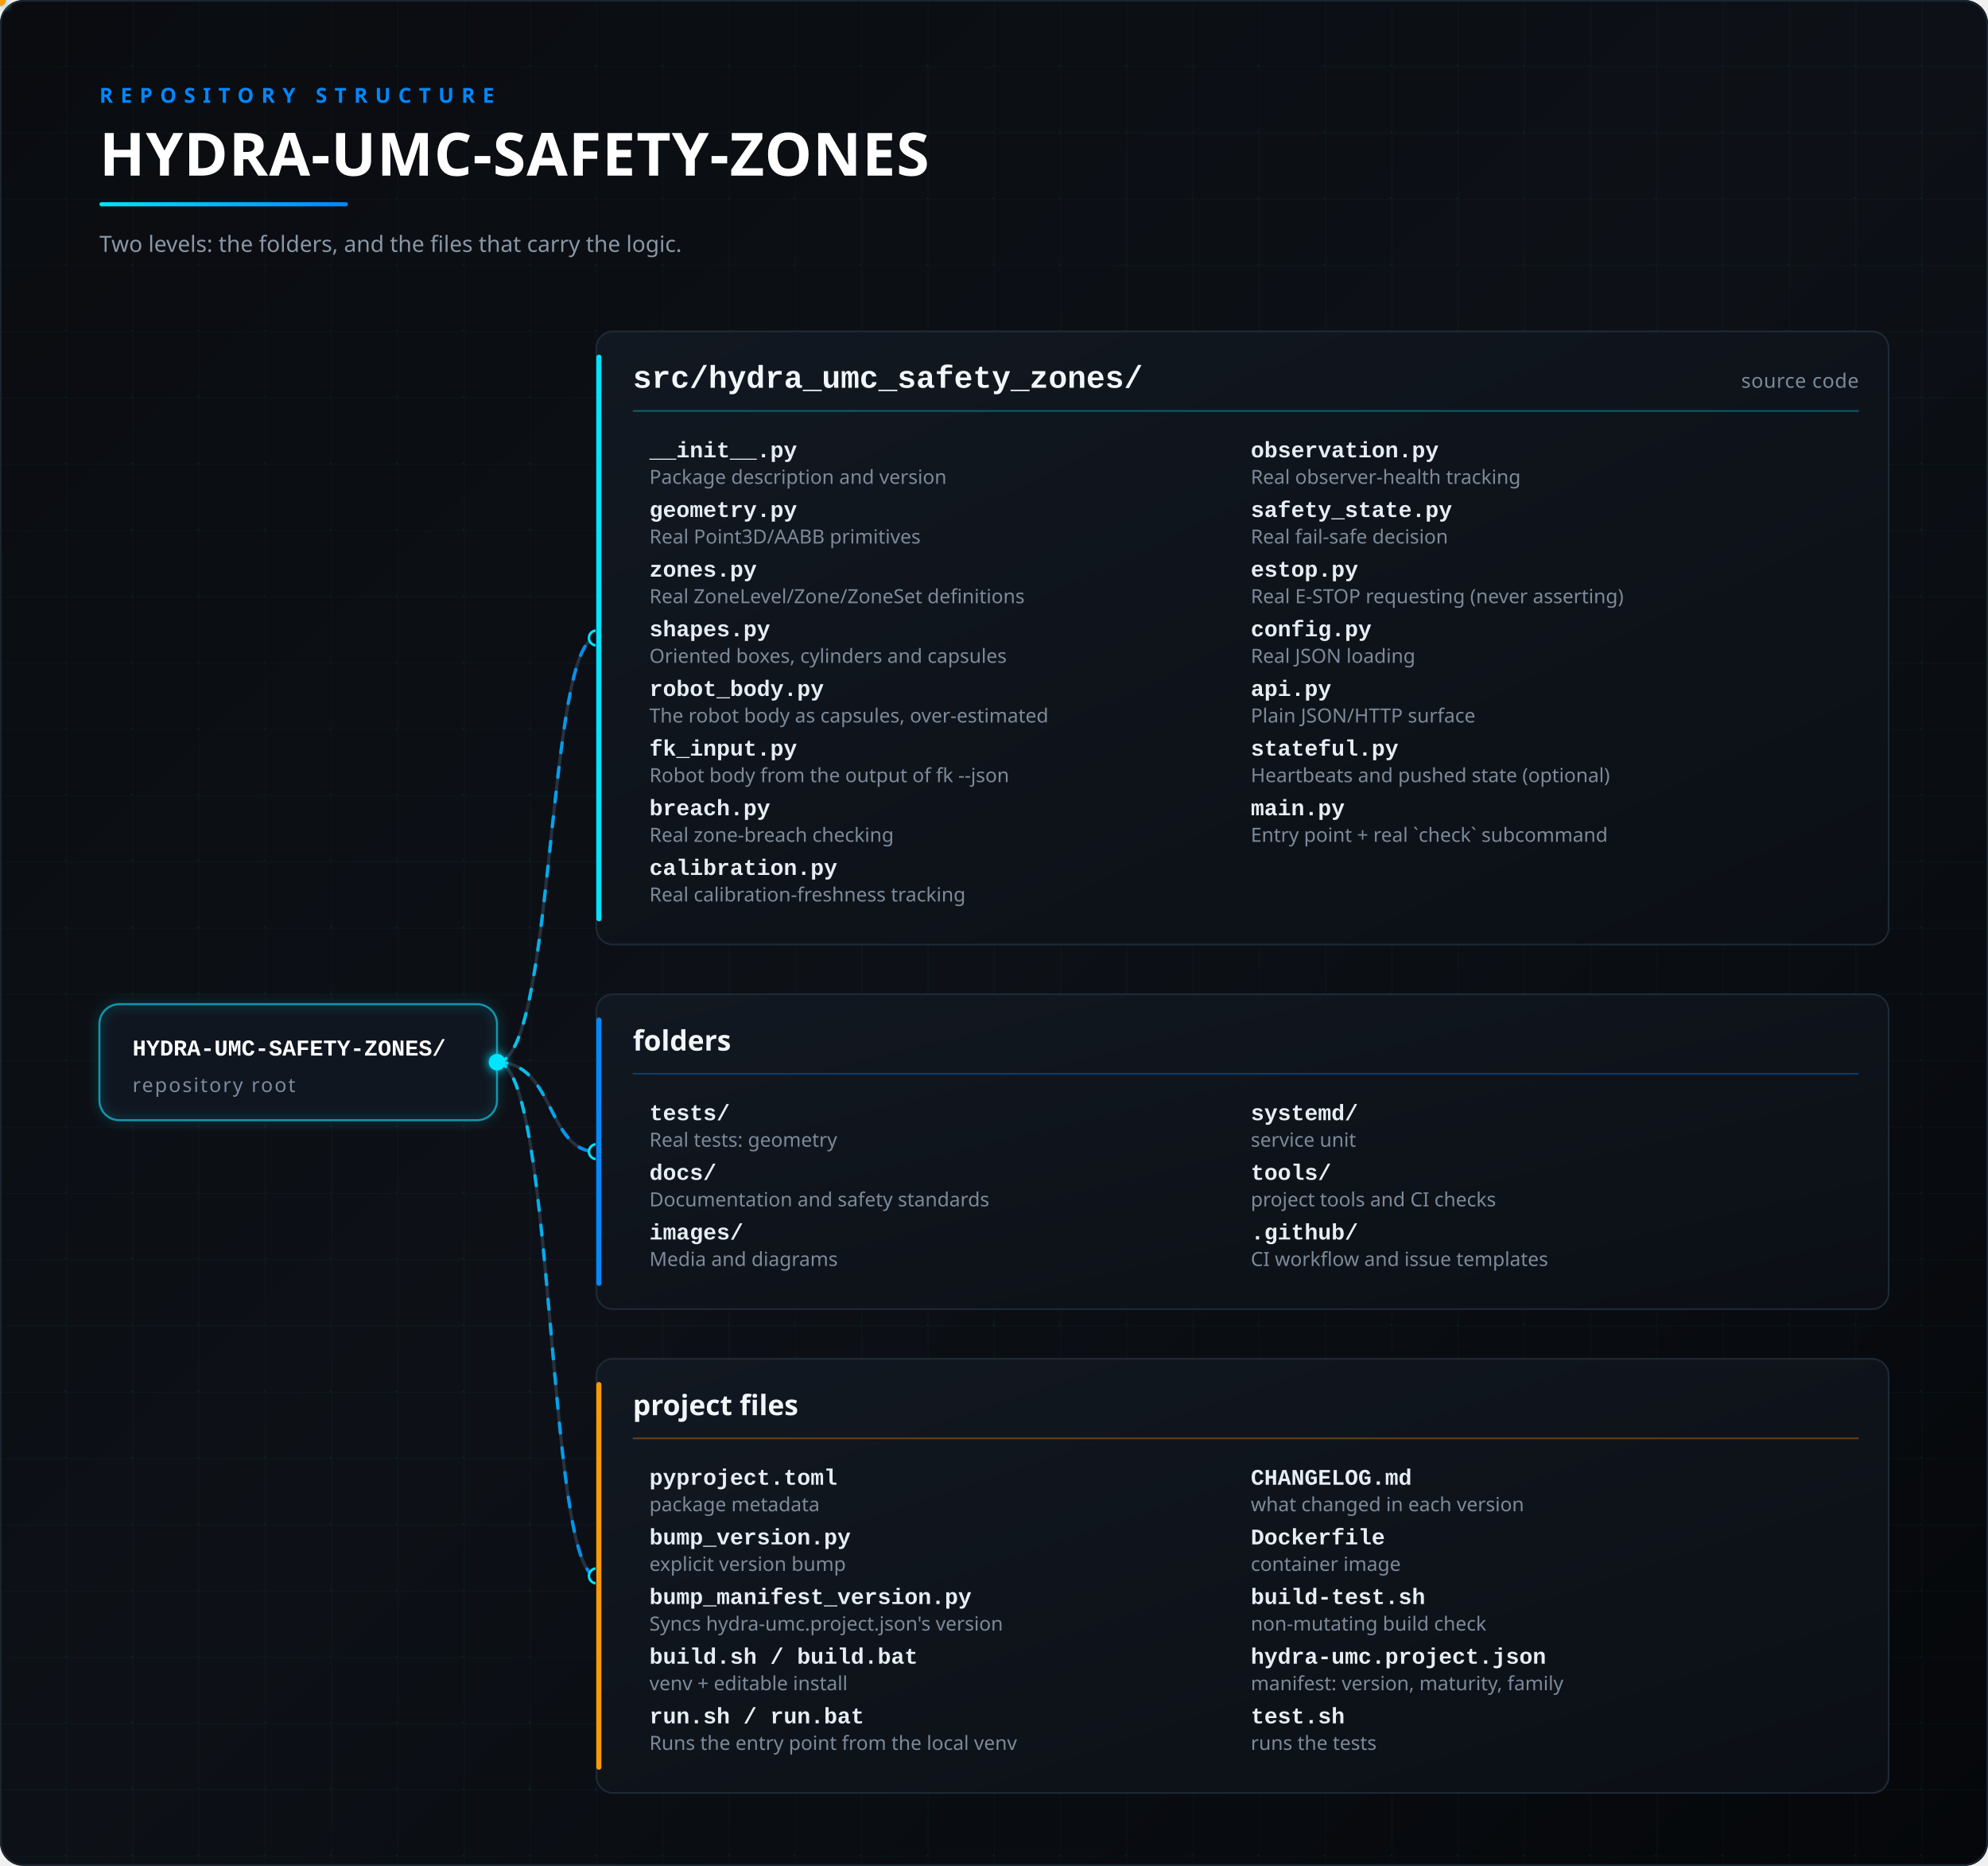
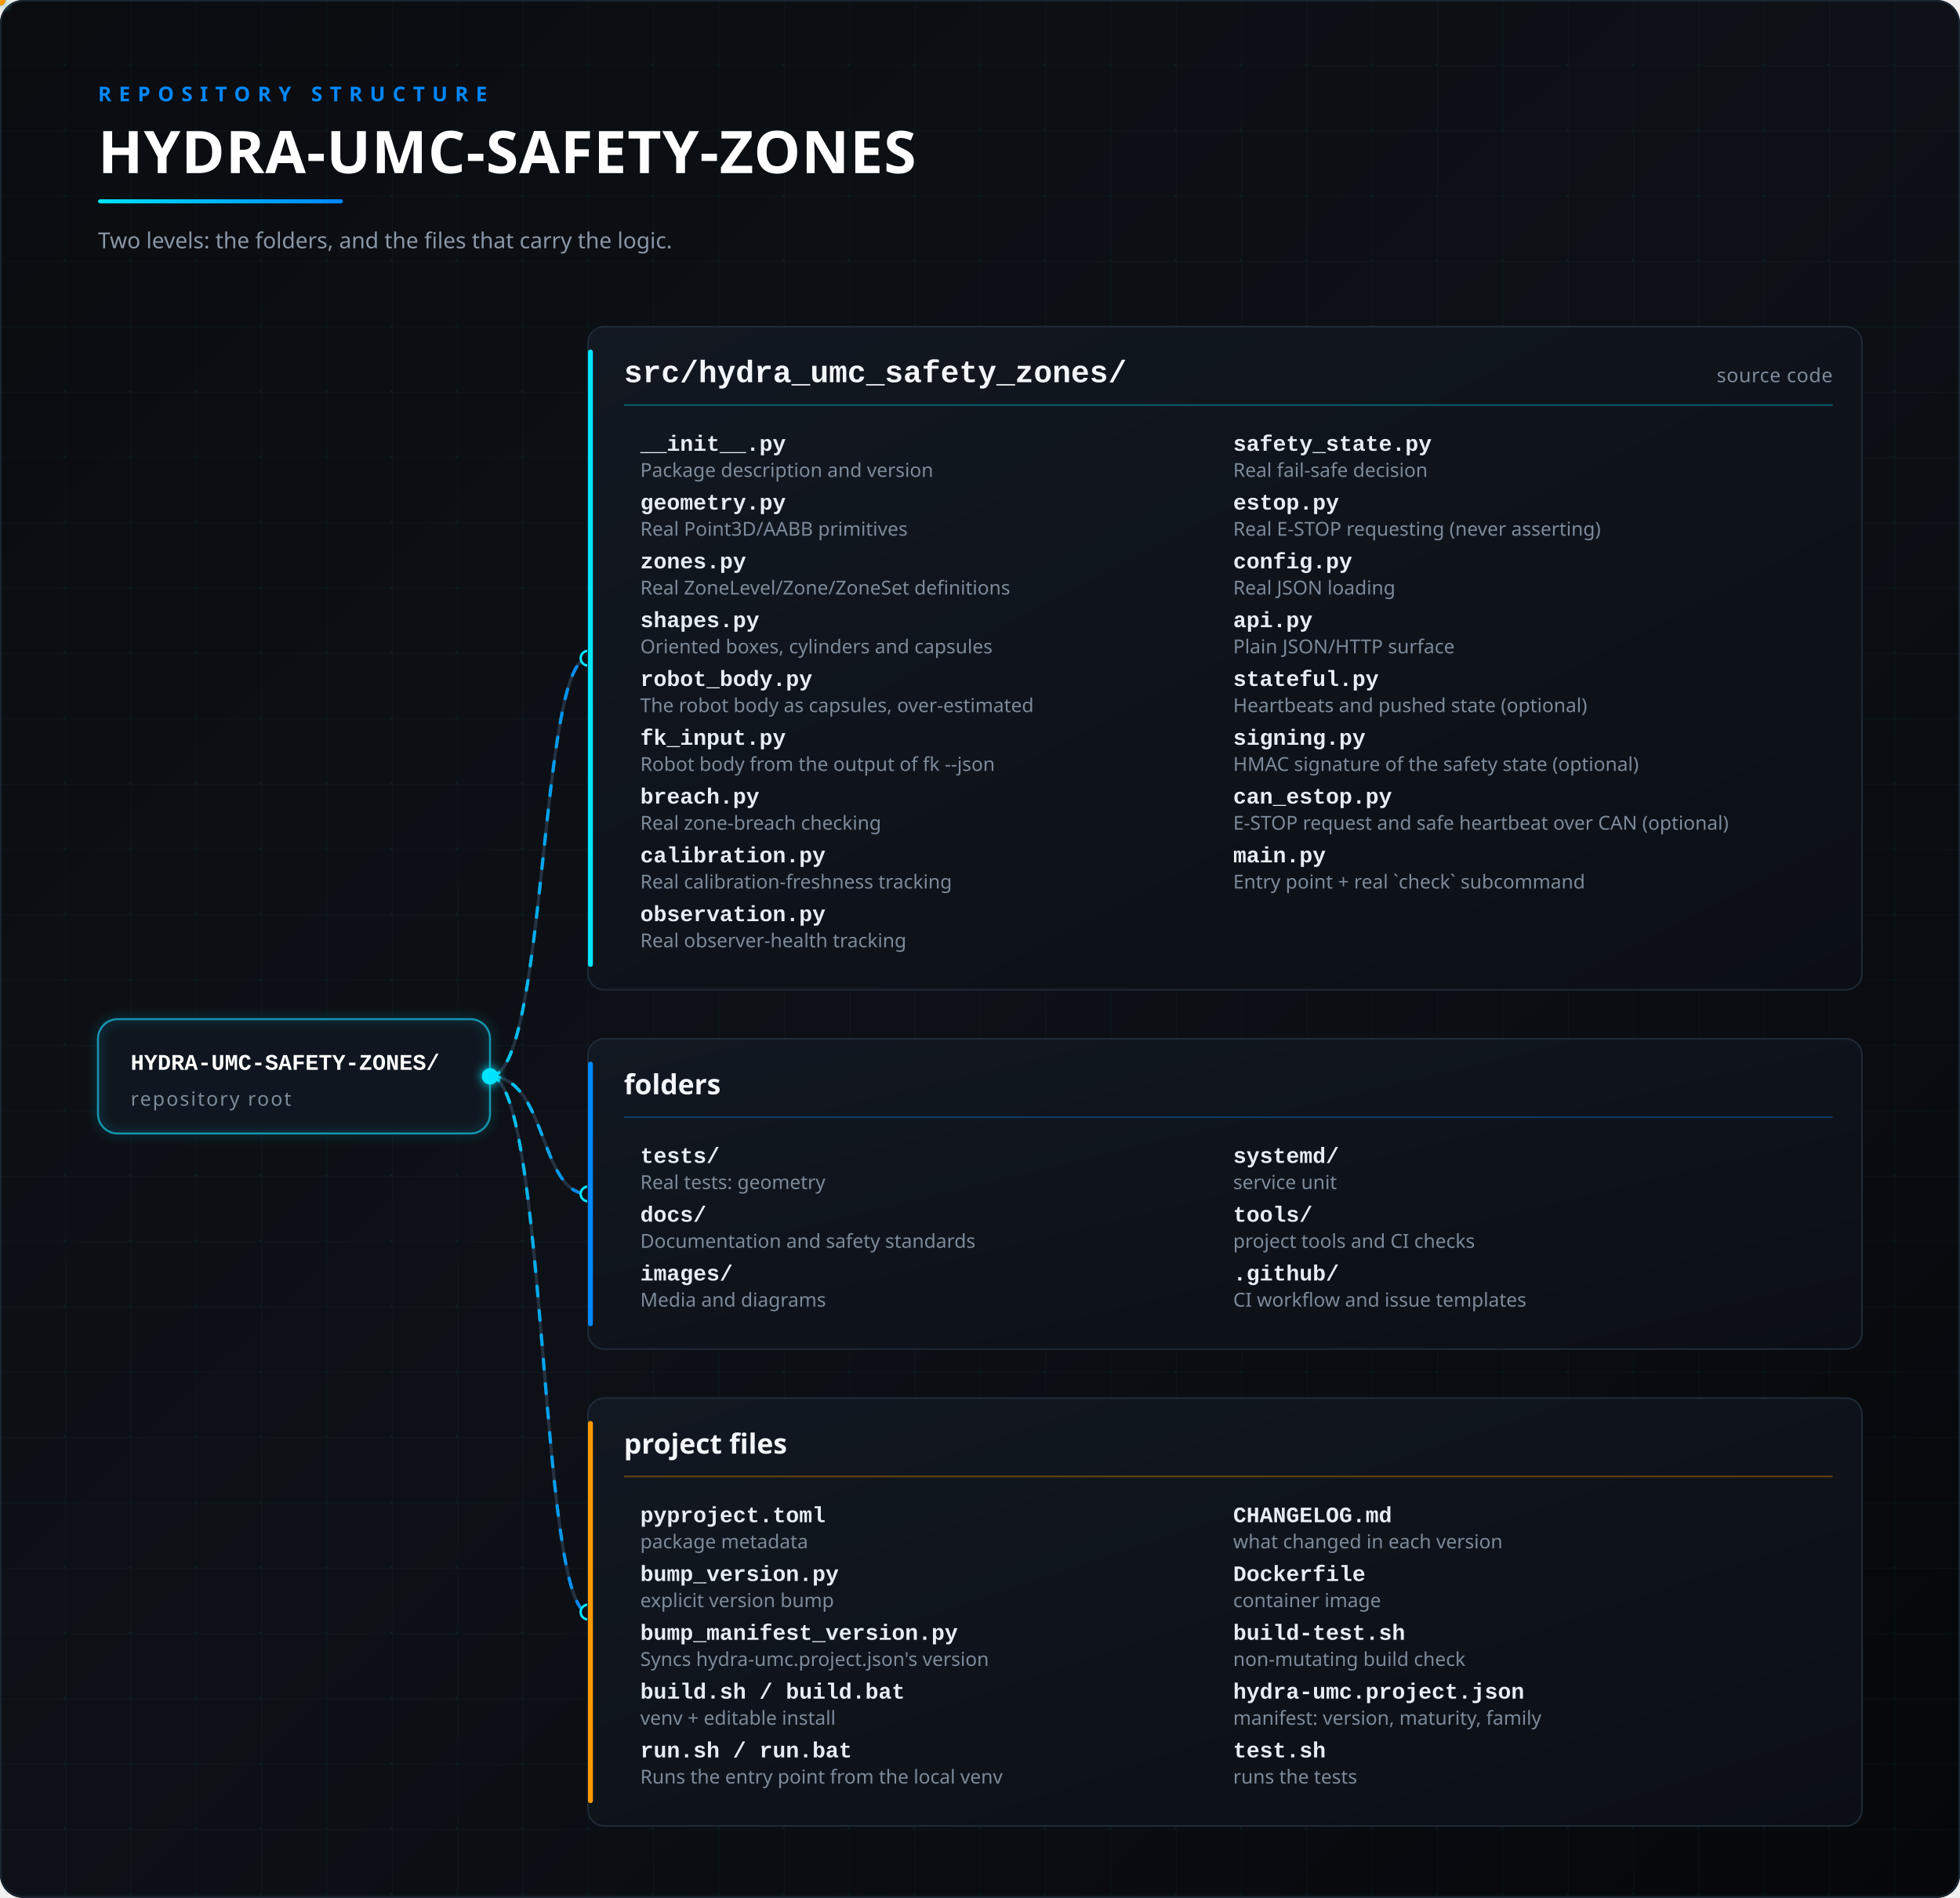
- <svg xmlns="http://www.w3.org/2000/svg" viewBox="0 0 1200 1126" width="100%" role="img" aria-labelledby="t d">
+ <svg xmlns="http://www.w3.org/2000/svg" viewBox="0 0 1200 1162" width="100%" role="img" aria-labelledby="t d">
  <defs>
    <linearGradient id="bg" x1="0" y1="0" x2="1" y2="1">
      <stop offset="0" stop-color="#0A0C10" />
      <stop offset="0.5" stop-color="#0D1117" />
      <stop offset="1" stop-color="#05070A" />
    </linearGradient>
    <linearGradient id="card" x1="0" y1="0" x2="1" y2="1">
      <stop offset="0" stop-color="#121821" />
      <stop offset="1" stop-color="#0B0F15" />
    </linearGradient>
    <linearGradient id="line" x1="0" y1="0" x2="1" y2="0">
      <stop offset="0" stop-color="#00E5FF" />
      <stop offset="1" stop-color="#0088FF" />
    </linearGradient>
    <filter id="glow" x="-50%" y="-50%" width="200%" height="200%">
      <feGaussianBlur stdDeviation="3" result="b" />
      <feMerge>
        <feMergeNode in="b" />
        <feMergeNode in="SourceGraphic" />
      </feMerge>
    </filter>
    <pattern id="grid" width="40" height="40" patternUnits="userSpaceOnUse">
      <path d="M40 0H0V40" fill="none" stroke="#00E5FF" stroke-opacity="0.035" />
      <circle cx="40" cy="40" r="1" fill="#00E5FF" fill-opacity="0.09" />
    </pattern>
  </defs>
-   <rect width="1200" height="1126" rx="14" fill="url(#bg)" />
-   <rect width="1200" height="1126" rx="14" fill="url(#grid)" />
-   <rect x="0.5" y="0.5" width="1199" height="1125" rx="14" fill="none" stroke="#1B2530" />
+   <rect width="1200" height="1162" rx="14" fill="url(#bg)" />
+   <rect width="1200" height="1162" rx="14" fill="url(#grid)" />
+   <rect x="0.5" y="0.5" width="1199" height="1161" rx="14" fill="none" stroke="#1B2530" />
  <text x="60" y="62" font-family="'Segoe UI','Noto Sans','Noto Sans CJK SC','Microsoft YaHei','Yu Gothic','Helvetica Neue',Helvetica,Arial,sans-serif" font-size="12.5" font-weight="600" fill="#0088FF" text-anchor="start" letter-spacing="4.5">REPOSITORY STRUCTURE</text>
  <text x="60" y="106" font-family="'Segoe UI','Noto Sans','Noto Sans CJK SC','Microsoft YaHei','Yu Gothic','Helvetica Neue',Helvetica,Arial,sans-serif" font-size="36" font-weight="700" fill="#FFFFFF" text-anchor="start" letter-spacing="0.5">HYDRA-UMC-SAFETY-ZONES</text>
  <rect x="60" y="122" width="150" height="2.5" rx="1.25" fill="url(#line)">
    <animate attributeName="width" values="40;150;150" keyTimes="0;0.4;1" dur="3s" repeatCount="indefinite" />
  </rect>
  <text x="60" y="152" font-family="'Segoe UI','Noto Sans','Noto Sans CJK SC','Microsoft YaHei','Yu Gothic','Helvetica Neue',Helvetica,Arial,sans-serif" font-size="13.5" font-weight="400" fill="#8A97A6" text-anchor="start">Two levels: the folders, and the files that carry the logic.</text>
-   <path id="c0" d="M300,641 C335,641 330,385 360,385" fill="none" stroke="#243140" stroke-width="2" />
-   <path d="M300,641 C335,641 330,385 360,385" fill="none" stroke="url(#line)" stroke-width="2" stroke-linecap="round" stroke-dasharray="6 9" opacity="0.9">
+   <path id="c0" d="M300,659 C335,659 330,403 360,403" fill="none" stroke="#243140" stroke-width="2" />
+   <path d="M300,659 C335,659 330,403 360,403" fill="none" stroke="url(#line)" stroke-width="2" stroke-linecap="round" stroke-dasharray="6 9" opacity="0.9">
    <animate attributeName="stroke-dashoffset" from="0" to="-30" dur="1.6s" repeatCount="indefinite" />
  </path>
-   <circle cx="360" cy="385" r="4.5" fill="#0D1117" stroke="#00E5FF" stroke-width="1.5" />
-   <path id="c1" d="M300,641 C335,641 330,695 360,695" fill="none" stroke="#243140" stroke-width="2" />
-   <path d="M300,641 C335,641 330,695 360,695" fill="none" stroke="url(#line)" stroke-width="2" stroke-linecap="round" stroke-dasharray="6 9" opacity="0.9">
+   <circle cx="360" cy="403" r="4.5" fill="#0D1117" stroke="#00E5FF" stroke-width="1.5" />
+   <path id="c1" d="M300,659 C335,659 330,731 360,731" fill="none" stroke="#243140" stroke-width="2" />
+   <path d="M300,659 C335,659 330,731 360,731" fill="none" stroke="url(#line)" stroke-width="2" stroke-linecap="round" stroke-dasharray="6 9" opacity="0.9">
    <animate attributeName="stroke-dashoffset" from="0" to="-30" dur="1.6s" repeatCount="indefinite" />
  </path>
-   <circle cx="360" cy="695" r="4.5" fill="#0D1117" stroke="#00E5FF" stroke-width="1.5" />
-   <path id="c2" d="M300,641 C335,641 330,951 360,951" fill="none" stroke="#243140" stroke-width="2" />
-   <path d="M300,641 C335,641 330,951 360,951" fill="none" stroke="url(#line)" stroke-width="2" stroke-linecap="round" stroke-dasharray="6 9" opacity="0.9">
+   <circle cx="360" cy="731" r="4.5" fill="#0D1117" stroke="#00E5FF" stroke-width="1.5" />
+   <path id="c2" d="M300,659 C335,659 330,987 360,987" fill="none" stroke="#243140" stroke-width="2" />
+   <path d="M300,659 C335,659 330,987 360,987" fill="none" stroke="url(#line)" stroke-width="2" stroke-linecap="round" stroke-dasharray="6 9" opacity="0.9">
    <animate attributeName="stroke-dashoffset" from="0" to="-30" dur="1.6s" repeatCount="indefinite" />
  </path>
-   <circle cx="360" cy="951" r="4.5" fill="#0D1117" stroke="#00E5FF" stroke-width="1.5" />
+   <circle cx="360" cy="987" r="4.5" fill="#0D1117" stroke="#00E5FF" stroke-width="1.5" />
  <circle r="3.5" fill="#00E5FF" filter="url(#glow)">
    <animateMotion dur="3.4s" repeatCount="indefinite">
      <mpath href="#c0" />
    </animateMotion>
  </circle>
  <circle r="3.5" fill="#0088FF" filter="url(#glow)">
    <animateMotion dur="4.2s" repeatCount="indefinite">
      <mpath href="#c1" />
    </animateMotion>
  </circle>
  <circle r="3.5" fill="#FF9900" filter="url(#glow)">
    <animateMotion dur="5.0s" repeatCount="indefinite">
      <mpath href="#c2" />
    </animateMotion>
  </circle>
-   <rect x="60" y="606" width="240" height="70" rx="12" fill="#0F1620" stroke="#2A3A4C" stroke-width="1.2" />
-   <rect x="60" y="606" width="240" height="70" rx="12" fill="none" stroke="#00E5FF" stroke-opacity="0.5" stroke-width="1.2" filter="url(#glow)">
+   <rect x="60" y="624" width="240" height="70" rx="12" fill="#0F1620" stroke="#2A3A4C" stroke-width="1.2" />
+   <rect x="60" y="624" width="240" height="70" rx="12" fill="none" stroke="#00E5FF" stroke-opacity="0.5" stroke-width="1.2" filter="url(#glow)">
    <animate attributeName="stroke-opacity" values="0.15;0.6;0.15" dur="3.6s" repeatCount="indefinite" />
  </rect>
-   <text x="80" y="637" font-family="'JetBrains Mono','Cascadia Code','SFMono-Regular',Consolas,'Liberation Mono',monospace" font-size="13.7" font-weight="700" fill="#FFFFFF" text-anchor="start">HYDRA-UMC-SAFETY-ZONES/</text>
-   <text x="80" y="659" font-family="'Segoe UI','Noto Sans','Noto Sans CJK SC','Microsoft YaHei','Yu Gothic','Helvetica Neue',Helvetica,Arial,sans-serif" font-size="12" font-weight="400" fill="#7D8A99" text-anchor="start" letter-spacing="1">repository root</text>
-   <circle cx="300" cy="641" r="5" fill="#00E5FF" filter="url(#glow)" />
-   <rect x="360" y="200" width="780" height="370" rx="10" fill="url(#card)" stroke="#1E2A36" stroke-width="1" />
-   <rect x="360" y="214" width="3" height="342" rx="1.5" fill="#00E5FF">
+   <text x="80" y="655" font-family="'JetBrains Mono','Cascadia Code','SFMono-Regular',Consolas,'Liberation Mono',monospace" font-size="13.7" font-weight="700" fill="#FFFFFF" text-anchor="start">HYDRA-UMC-SAFETY-ZONES/</text>
+   <text x="80" y="677" font-family="'Segoe UI','Noto Sans','Noto Sans CJK SC','Microsoft YaHei','Yu Gothic','Helvetica Neue',Helvetica,Arial,sans-serif" font-size="12" font-weight="400" fill="#7D8A99" text-anchor="start" letter-spacing="1">repository root</text>
+   <circle cx="300" cy="659" r="5" fill="#00E5FF" filter="url(#glow)" />
+   <rect x="360" y="200" width="780" height="406" rx="10" fill="url(#card)" stroke="#1E2A36" stroke-width="1" />
+   <rect x="360" y="214" width="3" height="378" rx="1.5" fill="#00E5FF">
    <animate attributeName="opacity" values="0.55;1;0.55" dur="4s" begin="0s" repeatCount="indefinite" />
  </rect>
  <text x="382" y="234" font-family="'JetBrains Mono','Cascadia Code','SFMono-Regular',Consolas,'Liberation Mono',monospace" font-size="19" font-weight="700" fill="#F2F6FA" text-anchor="start">src/hydra_umc_safety_zones/</text>
  <text x="1122" y="234" font-family="'Segoe UI','Noto Sans','Noto Sans CJK SC','Microsoft YaHei','Yu Gothic','Helvetica Neue',Helvetica,Arial,sans-serif" font-size="12" font-weight="400" fill="#7D8A99" text-anchor="end" letter-spacing="0.3">source code</text>
  <line x1="382" y1="248" x2="1122" y2="248" stroke="#00E5FF" stroke-opacity="0.35" stroke-width="1" />
  <text x="392" y="276" font-family="'JetBrains Mono','Cascadia Code','SFMono-Regular',Consolas,'Liberation Mono',monospace" font-size="13.5" font-weight="600" fill="#E6EDF3" text-anchor="start">__init__.py</text>
  <text x="392" y="292" font-family="'Segoe UI','Noto Sans','Noto Sans CJK SC','Microsoft YaHei','Yu Gothic','Helvetica Neue',Helvetica,Arial,sans-serif" font-size="11.8" font-weight="400" fill="#7D8A99" text-anchor="start">Package description and version</text>
  <text x="392" y="312" font-family="'JetBrains Mono','Cascadia Code','SFMono-Regular',Consolas,'Liberation Mono',monospace" font-size="13.5" font-weight="600" fill="#E6EDF3" text-anchor="start">geometry.py</text>
  <text x="392" y="328" font-family="'Segoe UI','Noto Sans','Noto Sans CJK SC','Microsoft YaHei','Yu Gothic','Helvetica Neue',Helvetica,Arial,sans-serif" font-size="11.8" font-weight="400" fill="#7D8A99" text-anchor="start">Real Point3D/AABB primitives</text>
  <text x="392" y="348" font-family="'JetBrains Mono','Cascadia Code','SFMono-Regular',Consolas,'Liberation Mono',monospace" font-size="13.5" font-weight="600" fill="#E6EDF3" text-anchor="start">zones.py</text>
  <text x="392" y="364" font-family="'Segoe UI','Noto Sans','Noto Sans CJK SC','Microsoft YaHei','Yu Gothic','Helvetica Neue',Helvetica,Arial,sans-serif" font-size="11.8" font-weight="400" fill="#7D8A99" text-anchor="start">Real ZoneLevel/Zone/ZoneSet definitions</text>
  <text x="392" y="384" font-family="'JetBrains Mono','Cascadia Code','SFMono-Regular',Consolas,'Liberation Mono',monospace" font-size="13.5" font-weight="600" fill="#E6EDF3" text-anchor="start">shapes.py</text>
  <text x="392" y="400" font-family="'Segoe UI','Noto Sans','Noto Sans CJK SC','Microsoft YaHei','Yu Gothic','Helvetica Neue',Helvetica,Arial,sans-serif" font-size="11.8" font-weight="400" fill="#7D8A99" text-anchor="start">Oriented boxes, cylinders and capsules</text>
  <text x="392" y="420" font-family="'JetBrains Mono','Cascadia Code','SFMono-Regular',Consolas,'Liberation Mono',monospace" font-size="13.5" font-weight="600" fill="#E6EDF3" text-anchor="start">robot_body.py</text>
  <text x="392" y="436" font-family="'Segoe UI','Noto Sans','Noto Sans CJK SC','Microsoft YaHei','Yu Gothic','Helvetica Neue',Helvetica,Arial,sans-serif" font-size="11.8" font-weight="400" fill="#7D8A99" text-anchor="start">The robot body as capsules, over-estimated</text>
  <text x="392" y="456" font-family="'JetBrains Mono','Cascadia Code','SFMono-Regular',Consolas,'Liberation Mono',monospace" font-size="13.5" font-weight="600" fill="#E6EDF3" text-anchor="start">fk_input.py</text>
  <text x="392" y="472" font-family="'Segoe UI','Noto Sans','Noto Sans CJK SC','Microsoft YaHei','Yu Gothic','Helvetica Neue',Helvetica,Arial,sans-serif" font-size="11.8" font-weight="400" fill="#7D8A99" text-anchor="start">Robot body from the output of fk --json</text>
  <text x="392" y="492" font-family="'JetBrains Mono','Cascadia Code','SFMono-Regular',Consolas,'Liberation Mono',monospace" font-size="13.5" font-weight="600" fill="#E6EDF3" text-anchor="start">breach.py</text>
  <text x="392" y="508" font-family="'Segoe UI','Noto Sans','Noto Sans CJK SC','Microsoft YaHei','Yu Gothic','Helvetica Neue',Helvetica,Arial,sans-serif" font-size="11.8" font-weight="400" fill="#7D8A99" text-anchor="start">Real zone-breach checking</text>
  <text x="392" y="528" font-family="'JetBrains Mono','Cascadia Code','SFMono-Regular',Consolas,'Liberation Mono',monospace" font-size="13.5" font-weight="600" fill="#E6EDF3" text-anchor="start">calibration.py</text>
  <text x="392" y="544" font-family="'Segoe UI','Noto Sans','Noto Sans CJK SC','Microsoft YaHei','Yu Gothic','Helvetica Neue',Helvetica,Arial,sans-serif" font-size="11.8" font-weight="400" fill="#7D8A99" text-anchor="start">Real calibration-freshness tracking</text>
-   <text x="755" y="276" font-family="'JetBrains Mono','Cascadia Code','SFMono-Regular',Consolas,'Liberation Mono',monospace" font-size="13.5" font-weight="600" fill="#E6EDF3" text-anchor="start">observation.py</text>
-   <text x="755" y="292" font-family="'Segoe UI','Noto Sans','Noto Sans CJK SC','Microsoft YaHei','Yu Gothic','Helvetica Neue',Helvetica,Arial,sans-serif" font-size="11.8" font-weight="400" fill="#7D8A99" text-anchor="start">Real observer-health tracking</text>
-   <text x="755" y="312" font-family="'JetBrains Mono','Cascadia Code','SFMono-Regular',Consolas,'Liberation Mono',monospace" font-size="13.5" font-weight="600" fill="#E6EDF3" text-anchor="start">safety_state.py</text>
-   <text x="755" y="328" font-family="'Segoe UI','Noto Sans','Noto Sans CJK SC','Microsoft YaHei','Yu Gothic','Helvetica Neue',Helvetica,Arial,sans-serif" font-size="11.8" font-weight="400" fill="#7D8A99" text-anchor="start">Real fail-safe decision</text>
-   <text x="755" y="348" font-family="'JetBrains Mono','Cascadia Code','SFMono-Regular',Consolas,'Liberation Mono',monospace" font-size="13.5" font-weight="600" fill="#E6EDF3" text-anchor="start">estop.py</text>
-   <text x="755" y="364" font-family="'Segoe UI','Noto Sans','Noto Sans CJK SC','Microsoft YaHei','Yu Gothic','Helvetica Neue',Helvetica,Arial,sans-serif" font-size="11.8" font-weight="400" fill="#7D8A99" text-anchor="start">Real E-STOP requesting (never asserting)</text>
-   <text x="755" y="384" font-family="'JetBrains Mono','Cascadia Code','SFMono-Regular',Consolas,'Liberation Mono',monospace" font-size="13.5" font-weight="600" fill="#E6EDF3" text-anchor="start">config.py</text>
-   <text x="755" y="400" font-family="'Segoe UI','Noto Sans','Noto Sans CJK SC','Microsoft YaHei','Yu Gothic','Helvetica Neue',Helvetica,Arial,sans-serif" font-size="11.8" font-weight="400" fill="#7D8A99" text-anchor="start">Real JSON loading</text>
-   <text x="755" y="420" font-family="'JetBrains Mono','Cascadia Code','SFMono-Regular',Consolas,'Liberation Mono',monospace" font-size="13.5" font-weight="600" fill="#E6EDF3" text-anchor="start">api.py</text>
-   <text x="755" y="436" font-family="'Segoe UI','Noto Sans','Noto Sans CJK SC','Microsoft YaHei','Yu Gothic','Helvetica Neue',Helvetica,Arial,sans-serif" font-size="11.8" font-weight="400" fill="#7D8A99" text-anchor="start">Plain JSON/HTTP surface</text>
-   <text x="755" y="456" font-family="'JetBrains Mono','Cascadia Code','SFMono-Regular',Consolas,'Liberation Mono',monospace" font-size="13.5" font-weight="600" fill="#E6EDF3" text-anchor="start">stateful.py</text>
-   <text x="755" y="472" font-family="'Segoe UI','Noto Sans','Noto Sans CJK SC','Microsoft YaHei','Yu Gothic','Helvetica Neue',Helvetica,Arial,sans-serif" font-size="11.8" font-weight="400" fill="#7D8A99" text-anchor="start">Heartbeats and pushed state (optional)</text>
-   <text x="755" y="492" font-family="'JetBrains Mono','Cascadia Code','SFMono-Regular',Consolas,'Liberation Mono',monospace" font-size="13.5" font-weight="600" fill="#E6EDF3" text-anchor="start">main.py</text>
-   <text x="755" y="508" font-family="'Segoe UI','Noto Sans','Noto Sans CJK SC','Microsoft YaHei','Yu Gothic','Helvetica Neue',Helvetica,Arial,sans-serif" font-size="11.8" font-weight="400" fill="#7D8A99" text-anchor="start">Entry point + real `check` subcommand</text>
-   <rect x="360" y="600" width="780" height="190" rx="10" fill="url(#card)" stroke="#1E2A36" stroke-width="1" />
-   <rect x="360" y="614" width="3" height="162" rx="1.5" fill="#0088FF">
+   <text x="392" y="564" font-family="'JetBrains Mono','Cascadia Code','SFMono-Regular',Consolas,'Liberation Mono',monospace" font-size="13.5" font-weight="600" fill="#E6EDF3" text-anchor="start">observation.py</text>
+   <text x="392" y="580" font-family="'Segoe UI','Noto Sans','Noto Sans CJK SC','Microsoft YaHei','Yu Gothic','Helvetica Neue',Helvetica,Arial,sans-serif" font-size="11.8" font-weight="400" fill="#7D8A99" text-anchor="start">Real observer-health tracking</text>
+   <text x="755" y="276" font-family="'JetBrains Mono','Cascadia Code','SFMono-Regular',Consolas,'Liberation Mono',monospace" font-size="13.5" font-weight="600" fill="#E6EDF3" text-anchor="start">safety_state.py</text>
+   <text x="755" y="292" font-family="'Segoe UI','Noto Sans','Noto Sans CJK SC','Microsoft YaHei','Yu Gothic','Helvetica Neue',Helvetica,Arial,sans-serif" font-size="11.8" font-weight="400" fill="#7D8A99" text-anchor="start">Real fail-safe decision</text>
+   <text x="755" y="312" font-family="'JetBrains Mono','Cascadia Code','SFMono-Regular',Consolas,'Liberation Mono',monospace" font-size="13.5" font-weight="600" fill="#E6EDF3" text-anchor="start">estop.py</text>
+   <text x="755" y="328" font-family="'Segoe UI','Noto Sans','Noto Sans CJK SC','Microsoft YaHei','Yu Gothic','Helvetica Neue',Helvetica,Arial,sans-serif" font-size="11.8" font-weight="400" fill="#7D8A99" text-anchor="start">Real E-STOP requesting (never asserting)</text>
+   <text x="755" y="348" font-family="'JetBrains Mono','Cascadia Code','SFMono-Regular',Consolas,'Liberation Mono',monospace" font-size="13.5" font-weight="600" fill="#E6EDF3" text-anchor="start">config.py</text>
+   <text x="755" y="364" font-family="'Segoe UI','Noto Sans','Noto Sans CJK SC','Microsoft YaHei','Yu Gothic','Helvetica Neue',Helvetica,Arial,sans-serif" font-size="11.8" font-weight="400" fill="#7D8A99" text-anchor="start">Real JSON loading</text>
+   <text x="755" y="384" font-family="'JetBrains Mono','Cascadia Code','SFMono-Regular',Consolas,'Liberation Mono',monospace" font-size="13.5" font-weight="600" fill="#E6EDF3" text-anchor="start">api.py</text>
+   <text x="755" y="400" font-family="'Segoe UI','Noto Sans','Noto Sans CJK SC','Microsoft YaHei','Yu Gothic','Helvetica Neue',Helvetica,Arial,sans-serif" font-size="11.8" font-weight="400" fill="#7D8A99" text-anchor="start">Plain JSON/HTTP surface</text>
+   <text x="755" y="420" font-family="'JetBrains Mono','Cascadia Code','SFMono-Regular',Consolas,'Liberation Mono',monospace" font-size="13.5" font-weight="600" fill="#E6EDF3" text-anchor="start">stateful.py</text>
+   <text x="755" y="436" font-family="'Segoe UI','Noto Sans','Noto Sans CJK SC','Microsoft YaHei','Yu Gothic','Helvetica Neue',Helvetica,Arial,sans-serif" font-size="11.8" font-weight="400" fill="#7D8A99" text-anchor="start">Heartbeats and pushed state (optional)</text>
+   <text x="755" y="456" font-family="'JetBrains Mono','Cascadia Code','SFMono-Regular',Consolas,'Liberation Mono',monospace" font-size="13.5" font-weight="600" fill="#E6EDF3" text-anchor="start">signing.py</text>
+   <text x="755" y="472" font-family="'Segoe UI','Noto Sans','Noto Sans CJK SC','Microsoft YaHei','Yu Gothic','Helvetica Neue',Helvetica,Arial,sans-serif" font-size="11.8" font-weight="400" fill="#7D8A99" text-anchor="start">HMAC signature of the safety state (optional)</text>
+   <text x="755" y="492" font-family="'JetBrains Mono','Cascadia Code','SFMono-Regular',Consolas,'Liberation Mono',monospace" font-size="13.5" font-weight="600" fill="#E6EDF3" text-anchor="start">can_estop.py</text>
+   <text x="755" y="508" font-family="'Segoe UI','Noto Sans','Noto Sans CJK SC','Microsoft YaHei','Yu Gothic','Helvetica Neue',Helvetica,Arial,sans-serif" font-size="11.8" font-weight="400" fill="#7D8A99" text-anchor="start">E-STOP request and safe heartbeat over CAN (optional)</text>
+   <text x="755" y="528" font-family="'JetBrains Mono','Cascadia Code','SFMono-Regular',Consolas,'Liberation Mono',monospace" font-size="13.5" font-weight="600" fill="#E6EDF3" text-anchor="start">main.py</text>
+   <text x="755" y="544" font-family="'Segoe UI','Noto Sans','Noto Sans CJK SC','Microsoft YaHei','Yu Gothic','Helvetica Neue',Helvetica,Arial,sans-serif" font-size="11.8" font-weight="400" fill="#7D8A99" text-anchor="start">Entry point + real `check` subcommand</text>
+   <rect x="360" y="636" width="780" height="190" rx="10" fill="url(#card)" stroke="#1E2A36" stroke-width="1" />
+   <rect x="360" y="650" width="3" height="162" rx="1.5" fill="#0088FF">
    <animate attributeName="opacity" values="0.55;1;0.55" dur="4s" begin="0.6s" repeatCount="indefinite" />
  </rect>
-   <text x="382" y="634" font-family="'Segoe UI','Noto Sans','Noto Sans CJK SC','Microsoft YaHei','Yu Gothic','Helvetica Neue',Helvetica,Arial,sans-serif" font-size="17" font-weight="700" fill="#F2F6FA" text-anchor="start">folders</text>
-   <line x1="382" y1="648" x2="1122" y2="648" stroke="#0088FF" stroke-opacity="0.35" stroke-width="1" />
-   <text x="392" y="676" font-family="'JetBrains Mono','Cascadia Code','SFMono-Regular',Consolas,'Liberation Mono',monospace" font-size="13.5" font-weight="600" fill="#E6EDF3" text-anchor="start">tests/</text>
-   <text x="392" y="692" font-family="'Segoe UI','Noto Sans','Noto Sans CJK SC','Microsoft YaHei','Yu Gothic','Helvetica Neue',Helvetica,Arial,sans-serif" font-size="11.8" font-weight="400" fill="#7D8A99" text-anchor="start">Real tests: geometry</text>
-   <text x="392" y="712" font-family="'JetBrains Mono','Cascadia Code','SFMono-Regular',Consolas,'Liberation Mono',monospace" font-size="13.5" font-weight="600" fill="#E6EDF3" text-anchor="start">docs/</text>
-   <text x="392" y="728" font-family="'Segoe UI','Noto Sans','Noto Sans CJK SC','Microsoft YaHei','Yu Gothic','Helvetica Neue',Helvetica,Arial,sans-serif" font-size="11.8" font-weight="400" fill="#7D8A99" text-anchor="start">Documentation and safety standards</text>
-   <text x="392" y="748" font-family="'JetBrains Mono','Cascadia Code','SFMono-Regular',Consolas,'Liberation Mono',monospace" font-size="13.5" font-weight="600" fill="#E6EDF3" text-anchor="start">images/</text>
-   <text x="392" y="764" font-family="'Segoe UI','Noto Sans','Noto Sans CJK SC','Microsoft YaHei','Yu Gothic','Helvetica Neue',Helvetica,Arial,sans-serif" font-size="11.8" font-weight="400" fill="#7D8A99" text-anchor="start">Media and diagrams</text>
-   <text x="755" y="676" font-family="'JetBrains Mono','Cascadia Code','SFMono-Regular',Consolas,'Liberation Mono',monospace" font-size="13.5" font-weight="600" fill="#E6EDF3" text-anchor="start">systemd/</text>
-   <text x="755" y="692" font-family="'Segoe UI','Noto Sans','Noto Sans CJK SC','Microsoft YaHei','Yu Gothic','Helvetica Neue',Helvetica,Arial,sans-serif" font-size="11.8" font-weight="400" fill="#7D8A99" text-anchor="start">service unit</text>
-   <text x="755" y="712" font-family="'JetBrains Mono','Cascadia Code','SFMono-Regular',Consolas,'Liberation Mono',monospace" font-size="13.5" font-weight="600" fill="#E6EDF3" text-anchor="start">tools/</text>
-   <text x="755" y="728" font-family="'Segoe UI','Noto Sans','Noto Sans CJK SC','Microsoft YaHei','Yu Gothic','Helvetica Neue',Helvetica,Arial,sans-serif" font-size="11.8" font-weight="400" fill="#7D8A99" text-anchor="start">project tools and CI checks</text>
-   <text x="755" y="748" font-family="'JetBrains Mono','Cascadia Code','SFMono-Regular',Consolas,'Liberation Mono',monospace" font-size="13.5" font-weight="600" fill="#E6EDF3" text-anchor="start">.github/</text>
-   <text x="755" y="764" font-family="'Segoe UI','Noto Sans','Noto Sans CJK SC','Microsoft YaHei','Yu Gothic','Helvetica Neue',Helvetica,Arial,sans-serif" font-size="11.8" font-weight="400" fill="#7D8A99" text-anchor="start">CI workflow and issue templates</text>
-   <rect x="360" y="820" width="780" height="262" rx="10" fill="url(#card)" stroke="#1E2A36" stroke-width="1" />
-   <rect x="360" y="834" width="3" height="234" rx="1.5" fill="#FF9900">
+   <text x="382" y="670" font-family="'Segoe UI','Noto Sans','Noto Sans CJK SC','Microsoft YaHei','Yu Gothic','Helvetica Neue',Helvetica,Arial,sans-serif" font-size="17" font-weight="700" fill="#F2F6FA" text-anchor="start">folders</text>
+   <line x1="382" y1="684" x2="1122" y2="684" stroke="#0088FF" stroke-opacity="0.35" stroke-width="1" />
+   <text x="392" y="712" font-family="'JetBrains Mono','Cascadia Code','SFMono-Regular',Consolas,'Liberation Mono',monospace" font-size="13.5" font-weight="600" fill="#E6EDF3" text-anchor="start">tests/</text>
+   <text x="392" y="728" font-family="'Segoe UI','Noto Sans','Noto Sans CJK SC','Microsoft YaHei','Yu Gothic','Helvetica Neue',Helvetica,Arial,sans-serif" font-size="11.8" font-weight="400" fill="#7D8A99" text-anchor="start">Real tests: geometry</text>
+   <text x="392" y="748" font-family="'JetBrains Mono','Cascadia Code','SFMono-Regular',Consolas,'Liberation Mono',monospace" font-size="13.5" font-weight="600" fill="#E6EDF3" text-anchor="start">docs/</text>
+   <text x="392" y="764" font-family="'Segoe UI','Noto Sans','Noto Sans CJK SC','Microsoft YaHei','Yu Gothic','Helvetica Neue',Helvetica,Arial,sans-serif" font-size="11.8" font-weight="400" fill="#7D8A99" text-anchor="start">Documentation and safety standards</text>
+   <text x="392" y="784" font-family="'JetBrains Mono','Cascadia Code','SFMono-Regular',Consolas,'Liberation Mono',monospace" font-size="13.5" font-weight="600" fill="#E6EDF3" text-anchor="start">images/</text>
+   <text x="392" y="800" font-family="'Segoe UI','Noto Sans','Noto Sans CJK SC','Microsoft YaHei','Yu Gothic','Helvetica Neue',Helvetica,Arial,sans-serif" font-size="11.8" font-weight="400" fill="#7D8A99" text-anchor="start">Media and diagrams</text>
+   <text x="755" y="712" font-family="'JetBrains Mono','Cascadia Code','SFMono-Regular',Consolas,'Liberation Mono',monospace" font-size="13.5" font-weight="600" fill="#E6EDF3" text-anchor="start">systemd/</text>
+   <text x="755" y="728" font-family="'Segoe UI','Noto Sans','Noto Sans CJK SC','Microsoft YaHei','Yu Gothic','Helvetica Neue',Helvetica,Arial,sans-serif" font-size="11.8" font-weight="400" fill="#7D8A99" text-anchor="start">service unit</text>
+   <text x="755" y="748" font-family="'JetBrains Mono','Cascadia Code','SFMono-Regular',Consolas,'Liberation Mono',monospace" font-size="13.5" font-weight="600" fill="#E6EDF3" text-anchor="start">tools/</text>
+   <text x="755" y="764" font-family="'Segoe UI','Noto Sans','Noto Sans CJK SC','Microsoft YaHei','Yu Gothic','Helvetica Neue',Helvetica,Arial,sans-serif" font-size="11.8" font-weight="400" fill="#7D8A99" text-anchor="start">project tools and CI checks</text>
+   <text x="755" y="784" font-family="'JetBrains Mono','Cascadia Code','SFMono-Regular',Consolas,'Liberation Mono',monospace" font-size="13.5" font-weight="600" fill="#E6EDF3" text-anchor="start">.github/</text>
+   <text x="755" y="800" font-family="'Segoe UI','Noto Sans','Noto Sans CJK SC','Microsoft YaHei','Yu Gothic','Helvetica Neue',Helvetica,Arial,sans-serif" font-size="11.8" font-weight="400" fill="#7D8A99" text-anchor="start">CI workflow and issue templates</text>
+   <rect x="360" y="856" width="780" height="262" rx="10" fill="url(#card)" stroke="#1E2A36" stroke-width="1" />
+   <rect x="360" y="870" width="3" height="234" rx="1.5" fill="#FF9900">
    <animate attributeName="opacity" values="0.55;1;0.55" dur="4s" begin="1.2s" repeatCount="indefinite" />
  </rect>
-   <text x="382" y="854" font-family="'Segoe UI','Noto Sans','Noto Sans CJK SC','Microsoft YaHei','Yu Gothic','Helvetica Neue',Helvetica,Arial,sans-serif" font-size="17" font-weight="700" fill="#F2F6FA" text-anchor="start">project files</text>
-   <line x1="382" y1="868" x2="1122" y2="868" stroke="#FF9900" stroke-opacity="0.35" stroke-width="1" />
-   <text x="392" y="896" font-family="'JetBrains Mono','Cascadia Code','SFMono-Regular',Consolas,'Liberation Mono',monospace" font-size="13.5" font-weight="600" fill="#E6EDF3" text-anchor="start">pyproject.toml</text>
-   <text x="392" y="912" font-family="'Segoe UI','Noto Sans','Noto Sans CJK SC','Microsoft YaHei','Yu Gothic','Helvetica Neue',Helvetica,Arial,sans-serif" font-size="11.8" font-weight="400" fill="#7D8A99" text-anchor="start">package metadata</text>
-   <text x="392" y="932" font-family="'JetBrains Mono','Cascadia Code','SFMono-Regular',Consolas,'Liberation Mono',monospace" font-size="13.5" font-weight="600" fill="#E6EDF3" text-anchor="start">bump_version.py</text>
-   <text x="392" y="948" font-family="'Segoe UI','Noto Sans','Noto Sans CJK SC','Microsoft YaHei','Yu Gothic','Helvetica Neue',Helvetica,Arial,sans-serif" font-size="11.8" font-weight="400" fill="#7D8A99" text-anchor="start">explicit version bump</text>
-   <text x="392" y="968" font-family="'JetBrains Mono','Cascadia Code','SFMono-Regular',Consolas,'Liberation Mono',monospace" font-size="13.5" font-weight="600" fill="#E6EDF3" text-anchor="start">bump_manifest_version.py</text>
-   <text x="392" y="984" font-family="'Segoe UI','Noto Sans','Noto Sans CJK SC','Microsoft YaHei','Yu Gothic','Helvetica Neue',Helvetica,Arial,sans-serif" font-size="11.8" font-weight="400" fill="#7D8A99" text-anchor="start">Syncs hydra-umc.project.json's version</text>
-   <text x="392" y="1004" font-family="'JetBrains Mono','Cascadia Code','SFMono-Regular',Consolas,'Liberation Mono',monospace" font-size="13.5" font-weight="600" fill="#E6EDF3" text-anchor="start">build.sh / build.bat</text>
-   <text x="392" y="1020" font-family="'Segoe UI','Noto Sans','Noto Sans CJK SC','Microsoft YaHei','Yu Gothic','Helvetica Neue',Helvetica,Arial,sans-serif" font-size="11.8" font-weight="400" fill="#7D8A99" text-anchor="start">venv + editable install</text>
-   <text x="392" y="1040" font-family="'JetBrains Mono','Cascadia Code','SFMono-Regular',Consolas,'Liberation Mono',monospace" font-size="13.5" font-weight="600" fill="#E6EDF3" text-anchor="start">run.sh / run.bat</text>
-   <text x="392" y="1056" font-family="'Segoe UI','Noto Sans','Noto Sans CJK SC','Microsoft YaHei','Yu Gothic','Helvetica Neue',Helvetica,Arial,sans-serif" font-size="11.8" font-weight="400" fill="#7D8A99" text-anchor="start">Runs the entry point from the local venv</text>
-   <text x="755" y="896" font-family="'JetBrains Mono','Cascadia Code','SFMono-Regular',Consolas,'Liberation Mono',monospace" font-size="13.5" font-weight="600" fill="#E6EDF3" text-anchor="start">CHANGELOG.md</text>
-   <text x="755" y="912" font-family="'Segoe UI','Noto Sans','Noto Sans CJK SC','Microsoft YaHei','Yu Gothic','Helvetica Neue',Helvetica,Arial,sans-serif" font-size="11.8" font-weight="400" fill="#7D8A99" text-anchor="start">what changed in each version</text>
-   <text x="755" y="932" font-family="'JetBrains Mono','Cascadia Code','SFMono-Regular',Consolas,'Liberation Mono',monospace" font-size="13.5" font-weight="600" fill="#E6EDF3" text-anchor="start">Dockerfile</text>
-   <text x="755" y="948" font-family="'Segoe UI','Noto Sans','Noto Sans CJK SC','Microsoft YaHei','Yu Gothic','Helvetica Neue',Helvetica,Arial,sans-serif" font-size="11.8" font-weight="400" fill="#7D8A99" text-anchor="start">container image</text>
-   <text x="755" y="968" font-family="'JetBrains Mono','Cascadia Code','SFMono-Regular',Consolas,'Liberation Mono',monospace" font-size="13.5" font-weight="600" fill="#E6EDF3" text-anchor="start">build-test.sh</text>
-   <text x="755" y="984" font-family="'Segoe UI','Noto Sans','Noto Sans CJK SC','Microsoft YaHei','Yu Gothic','Helvetica Neue',Helvetica,Arial,sans-serif" font-size="11.8" font-weight="400" fill="#7D8A99" text-anchor="start">non-mutating build check</text>
-   <text x="755" y="1004" font-family="'JetBrains Mono','Cascadia Code','SFMono-Regular',Consolas,'Liberation Mono',monospace" font-size="13.5" font-weight="600" fill="#E6EDF3" text-anchor="start">hydra-umc.project.json</text>
-   <text x="755" y="1020" font-family="'Segoe UI','Noto Sans','Noto Sans CJK SC','Microsoft YaHei','Yu Gothic','Helvetica Neue',Helvetica,Arial,sans-serif" font-size="11.8" font-weight="400" fill="#7D8A99" text-anchor="start">manifest: version, maturity, family</text>
-   <text x="755" y="1040" font-family="'JetBrains Mono','Cascadia Code','SFMono-Regular',Consolas,'Liberation Mono',monospace" font-size="13.5" font-weight="600" fill="#E6EDF3" text-anchor="start">test.sh</text>
-   <text x="755" y="1056" font-family="'Segoe UI','Noto Sans','Noto Sans CJK SC','Microsoft YaHei','Yu Gothic','Helvetica Neue',Helvetica,Arial,sans-serif" font-size="11.8" font-weight="400" fill="#7D8A99" text-anchor="start">runs the tests</text>
+   <text x="382" y="890" font-family="'Segoe UI','Noto Sans','Noto Sans CJK SC','Microsoft YaHei','Yu Gothic','Helvetica Neue',Helvetica,Arial,sans-serif" font-size="17" font-weight="700" fill="#F2F6FA" text-anchor="start">project files</text>
+   <line x1="382" y1="904" x2="1122" y2="904" stroke="#FF9900" stroke-opacity="0.35" stroke-width="1" />
+   <text x="392" y="932" font-family="'JetBrains Mono','Cascadia Code','SFMono-Regular',Consolas,'Liberation Mono',monospace" font-size="13.5" font-weight="600" fill="#E6EDF3" text-anchor="start">pyproject.toml</text>
+   <text x="392" y="948" font-family="'Segoe UI','Noto Sans','Noto Sans CJK SC','Microsoft YaHei','Yu Gothic','Helvetica Neue',Helvetica,Arial,sans-serif" font-size="11.8" font-weight="400" fill="#7D8A99" text-anchor="start">package metadata</text>
+   <text x="392" y="968" font-family="'JetBrains Mono','Cascadia Code','SFMono-Regular',Consolas,'Liberation Mono',monospace" font-size="13.5" font-weight="600" fill="#E6EDF3" text-anchor="start">bump_version.py</text>
+   <text x="392" y="984" font-family="'Segoe UI','Noto Sans','Noto Sans CJK SC','Microsoft YaHei','Yu Gothic','Helvetica Neue',Helvetica,Arial,sans-serif" font-size="11.8" font-weight="400" fill="#7D8A99" text-anchor="start">explicit version bump</text>
+   <text x="392" y="1004" font-family="'JetBrains Mono','Cascadia Code','SFMono-Regular',Consolas,'Liberation Mono',monospace" font-size="13.5" font-weight="600" fill="#E6EDF3" text-anchor="start">bump_manifest_version.py</text>
+   <text x="392" y="1020" font-family="'Segoe UI','Noto Sans','Noto Sans CJK SC','Microsoft YaHei','Yu Gothic','Helvetica Neue',Helvetica,Arial,sans-serif" font-size="11.8" font-weight="400" fill="#7D8A99" text-anchor="start">Syncs hydra-umc.project.json's version</text>
+   <text x="392" y="1040" font-family="'JetBrains Mono','Cascadia Code','SFMono-Regular',Consolas,'Liberation Mono',monospace" font-size="13.5" font-weight="600" fill="#E6EDF3" text-anchor="start">build.sh / build.bat</text>
+   <text x="392" y="1056" font-family="'Segoe UI','Noto Sans','Noto Sans CJK SC','Microsoft YaHei','Yu Gothic','Helvetica Neue',Helvetica,Arial,sans-serif" font-size="11.8" font-weight="400" fill="#7D8A99" text-anchor="start">venv + editable install</text>
+   <text x="392" y="1076" font-family="'JetBrains Mono','Cascadia Code','SFMono-Regular',Consolas,'Liberation Mono',monospace" font-size="13.5" font-weight="600" fill="#E6EDF3" text-anchor="start">run.sh / run.bat</text>
+   <text x="392" y="1092" font-family="'Segoe UI','Noto Sans','Noto Sans CJK SC','Microsoft YaHei','Yu Gothic','Helvetica Neue',Helvetica,Arial,sans-serif" font-size="11.8" font-weight="400" fill="#7D8A99" text-anchor="start">Runs the entry point from the local venv</text>
+   <text x="755" y="932" font-family="'JetBrains Mono','Cascadia Code','SFMono-Regular',Consolas,'Liberation Mono',monospace" font-size="13.5" font-weight="600" fill="#E6EDF3" text-anchor="start">CHANGELOG.md</text>
+   <text x="755" y="948" font-family="'Segoe UI','Noto Sans','Noto Sans CJK SC','Microsoft YaHei','Yu Gothic','Helvetica Neue',Helvetica,Arial,sans-serif" font-size="11.8" font-weight="400" fill="#7D8A99" text-anchor="start">what changed in each version</text>
+   <text x="755" y="968" font-family="'JetBrains Mono','Cascadia Code','SFMono-Regular',Consolas,'Liberation Mono',monospace" font-size="13.5" font-weight="600" fill="#E6EDF3" text-anchor="start">Dockerfile</text>
+   <text x="755" y="984" font-family="'Segoe UI','Noto Sans','Noto Sans CJK SC','Microsoft YaHei','Yu Gothic','Helvetica Neue',Helvetica,Arial,sans-serif" font-size="11.8" font-weight="400" fill="#7D8A99" text-anchor="start">container image</text>
+   <text x="755" y="1004" font-family="'JetBrains Mono','Cascadia Code','SFMono-Regular',Consolas,'Liberation Mono',monospace" font-size="13.5" font-weight="600" fill="#E6EDF3" text-anchor="start">build-test.sh</text>
+   <text x="755" y="1020" font-family="'Segoe UI','Noto Sans','Noto Sans CJK SC','Microsoft YaHei','Yu Gothic','Helvetica Neue',Helvetica,Arial,sans-serif" font-size="11.8" font-weight="400" fill="#7D8A99" text-anchor="start">non-mutating build check</text>
+   <text x="755" y="1040" font-family="'JetBrains Mono','Cascadia Code','SFMono-Regular',Consolas,'Liberation Mono',monospace" font-size="13.5" font-weight="600" fill="#E6EDF3" text-anchor="start">hydra-umc.project.json</text>
+   <text x="755" y="1056" font-family="'Segoe UI','Noto Sans','Noto Sans CJK SC','Microsoft YaHei','Yu Gothic','Helvetica Neue',Helvetica,Arial,sans-serif" font-size="11.8" font-weight="400" fill="#7D8A99" text-anchor="start">manifest: version, maturity, family</text>
+   <text x="755" y="1076" font-family="'JetBrains Mono','Cascadia Code','SFMono-Regular',Consolas,'Liberation Mono',monospace" font-size="13.5" font-weight="600" fill="#E6EDF3" text-anchor="start">test.sh</text>
+   <text x="755" y="1092" font-family="'Segoe UI','Noto Sans','Noto Sans CJK SC','Microsoft YaHei','Yu Gothic','Helvetica Neue',Helvetica,Arial,sans-serif" font-size="11.8" font-weight="400" fill="#7D8A99" text-anchor="start">runs the tests</text>
</svg>
